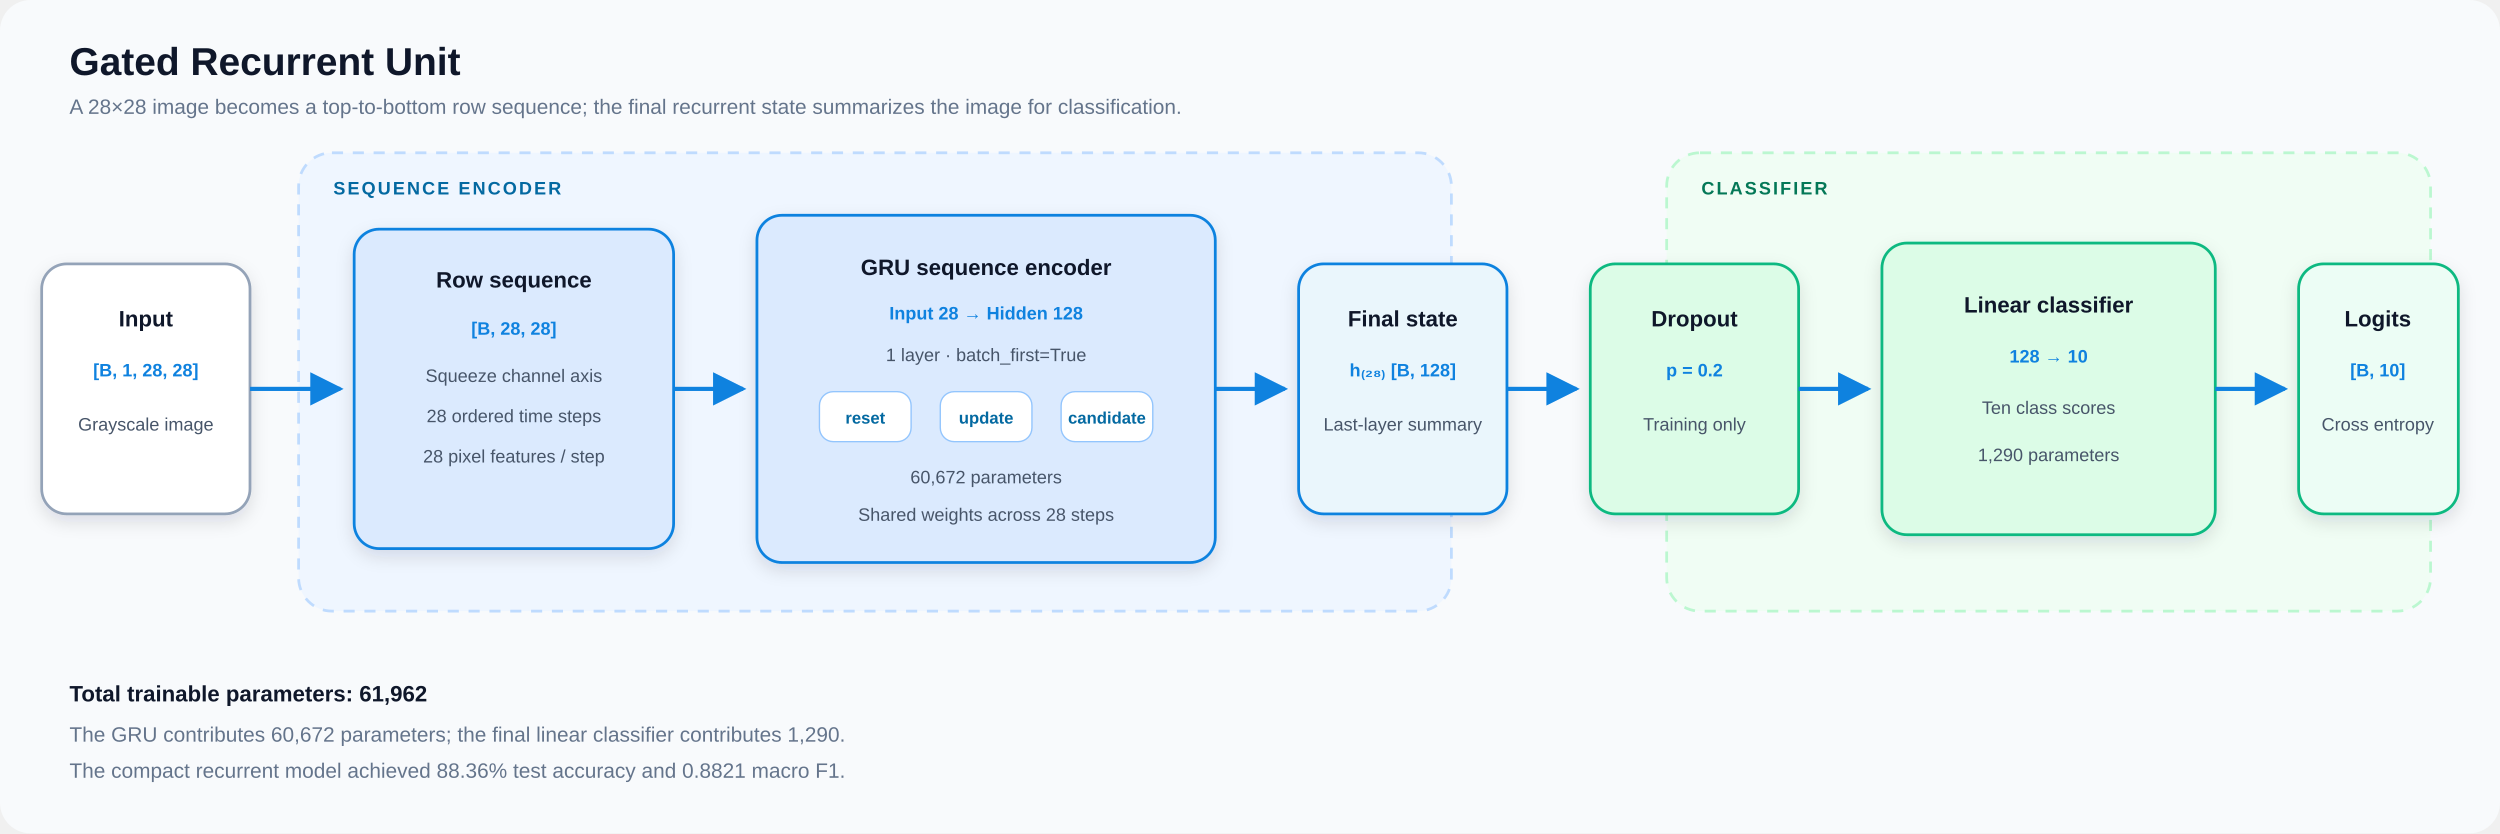
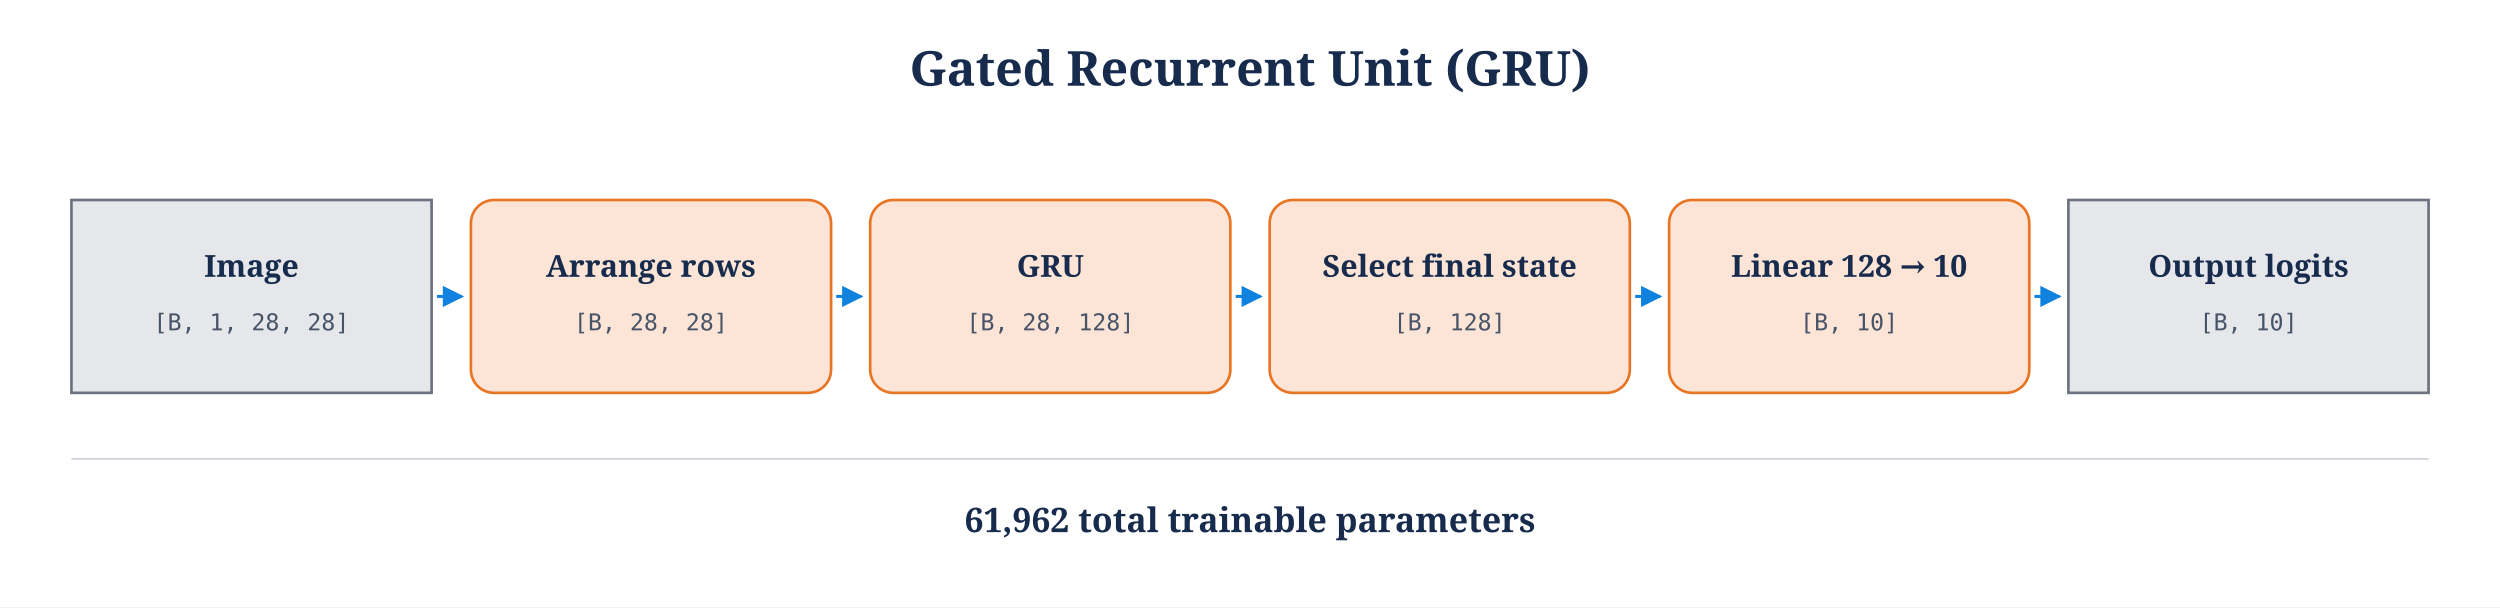
- <svg xmlns="http://www.w3.org/2000/svg" width="1800" height="600" viewBox="0 0 1800 600" role="img" aria-labelledby="title description" style="color-scheme: only light">
+ <svg xmlns="http://www.w3.org/2000/svg" width="1400" height="340" viewBox="0 0 1400 340" role="img" aria-labelledby="title description">
  <defs>
-     <marker id="arrow" viewBox="0 0 10 10" refX="9" refY="5" markerWidth="8" markerHeight="8" orient="auto-start-reverse">
-       <path d="M 0 0 L 10 5 L 0 10 z" fill="#0f82df" />
+     <marker id="arrow" viewBox="0 0 10 10" refX="9" refY="5" markerWidth="7" markerHeight="7" orient="auto">
+       <path d="M 0 0 L 10 5 L 0 10 z" fill="#0F82DF" />
    </marker>
-     <filter id="shadow" x="-20%" y="-20%" width="140%" height="140%">
-       <feDropShadow dx="0" dy="5" stdDeviation="6" flood-color="#0f172a" flood-opacity="0.12" />
-     </filter>
-     <style>
-       .title { font: 700 28px Arial, sans-serif; fill: #0f172a; }
-       .subtitle { font: 15px Arial, sans-serif; fill: #64748b; }
-       .section { font: 700 13px Arial, sans-serif; fill: #0369a1; letter-spacing: 1.5px; }
-       .label { font: 700 16px Arial, sans-serif; fill: #0f172a; }
-       .detail { font: 13px Arial, sans-serif; fill: #475569; }
-       .shape { font: 700 13px Arial, sans-serif; fill: #0f82df; }
-       .gate { font: 700 12px Arial, sans-serif; fill: #0369a1; }
-     </style>
+     <style>.heading{font:600 27px Georgia,serif;fill:#172b4d}.label{font:600 17.0px Georgia,serif;fill:#172b4d}.shape{font:13.0px ui-monospace,monospace;fill:#475467}.count{font:600 19px Georgia,serif;fill:#172b4d}</style>
  </defs>
-   <rect width="1800" height="600" rx="22" fill="#f8fafc" />
-   <text x="50" y="54" class="title">Gated Recurrent Unit</text>
-   <text x="50" y="82" class="subtitle">A 28×28 image becomes a top-to-bottom row sequence; the final recurrent state summarizes the image for classification.</text>
-   <rect x="215" y="110" width="830" height="330" rx="24" fill="#eff6ff" stroke="#bfdbfe" stroke-width="2" stroke-dasharray="8 7" />
-   <text x="240" y="140" class="section">SEQUENCE ENCODER</text>
-   <rect x="1200" y="110" width="550" height="330" rx="24" fill="#f0fdf4" stroke="#bbf7d0" stroke-width="2" stroke-dasharray="8 7" />
-   <text x="1225" y="140" class="section" style="fill:#047857">CLASSIFIER</text>
-   <g filter="url(#shadow)">
-     <rect x="30" y="190" width="150" height="180" rx="18" fill="#ffffff" stroke="#94a3b8" stroke-width="2" />
-     <rect x="255" y="165" width="230" height="230" rx="18" fill="#dbeafe" stroke="#0f82df" stroke-width="2" />
-     <rect x="545" y="155" width="330" height="250" rx="18" fill="#dbeafe" stroke="#0f82df" stroke-width="2" />
-     <rect x="935" y="190" width="150" height="180" rx="18" fill="#eaf6fc" stroke="#0f82df" stroke-width="2" />
-     <rect x="1145" y="190" width="150" height="180" rx="18" fill="#dcfce7" stroke="#10b981" stroke-width="2" />
-     <rect x="1355" y="175" width="240" height="210" rx="18" fill="#dcfce7" stroke="#10b981" stroke-width="2" />
-     <rect x="1655" y="190" width="115" height="180" rx="18" fill="#ecfdf5" stroke="#10b981" stroke-width="2" />
-   </g>
-   <text x="105" y="235" text-anchor="middle" class="label">Input</text>
-   <text x="105" y="271" text-anchor="middle" class="shape">[B, 1, 28, 28]</text>
-   <text x="105" y="310" text-anchor="middle" class="detail">Grayscale image</text>
-   <text x="370" y="207" text-anchor="middle" class="label">Row sequence</text>
-   <text x="370" y="241" text-anchor="middle" class="shape">[B, 28, 28]</text>
-   <text x="370" y="275" text-anchor="middle" class="detail">Squeeze channel axis</text>
-   <text x="370" y="304" text-anchor="middle" class="detail">28 ordered time steps</text>
-   <text x="370" y="333" text-anchor="middle" class="detail">28 pixel features / step</text>
-   <text x="710" y="198" text-anchor="middle" class="label">GRU sequence encoder</text>
-   <text x="710" y="230" text-anchor="middle" class="shape">Input 28 → Hidden 128</text>
-   <text x="710" y="260" text-anchor="middle" class="detail">1 layer · batch_first=True</text>
-   <g>
-     <rect x="590" y="282" width="66" height="36" rx="10" fill="#ffffff" stroke="#93c5fd" />
-     <rect x="677" y="282" width="66" height="36" rx="10" fill="#ffffff" stroke="#93c5fd" />
-     <rect x="764" y="282" width="66" height="36" rx="10" fill="#ffffff" stroke="#93c5fd" />
-     <text x="623" y="305" text-anchor="middle" class="gate">reset</text>
-     <text x="710" y="305" text-anchor="middle" class="gate">update</text>
-     <text x="797" y="305" text-anchor="middle" class="gate">candidate</text>
-   </g>
-   <text x="710" y="348" text-anchor="middle" class="detail">60,672 parameters</text>
-   <text x="710" y="375" text-anchor="middle" class="detail">Shared weights across 28 steps</text>
-   <text x="1010" y="235" text-anchor="middle" class="label">Final state</text>
-   <text x="1010" y="271" text-anchor="middle" class="shape">h₍₂₈₎ [B, 128]</text>
-   <text x="1010" y="310" text-anchor="middle" class="detail">Last-layer summary</text>
-   <text x="1220" y="235" text-anchor="middle" class="label">Dropout</text>
-   <text x="1220" y="271" text-anchor="middle" class="shape">p = 0.2</text>
-   <text x="1220" y="310" text-anchor="middle" class="detail">Training only</text>
-   <text x="1475" y="225" text-anchor="middle" class="label">Linear classifier</text>
-   <text x="1475" y="261" text-anchor="middle" class="shape">128 → 10</text>
-   <text x="1475" y="298" text-anchor="middle" class="detail">Ten class scores</text>
-   <text x="1475" y="332" text-anchor="middle" class="detail">1,290 parameters</text>
-   <text x="1712" y="235" text-anchor="middle" class="label">Logits</text>
-   <text x="1712" y="271" text-anchor="middle" class="shape">[B, 10]</text>
-   <text x="1712" y="310" text-anchor="middle" class="detail">Cross entropy</text>
-   <g fill="none" stroke="#0f82df" stroke-width="3" marker-end="url(#arrow)">
-     <path d="M 180 280 H 245" />
-     <path d="M 485 280 H 535" />
-     <path d="M 875 280 H 925" />
-     <path d="M 1085 280 H 1135" />
-     <path d="M 1295 280 H 1345" />
-     <path d="M 1595 280 H 1645" />
-   </g>
-   <text x="50" y="505" class="label">Total trainable parameters: 61,962</text>
-   <text x="50" y="534" class="subtitle">The GRU contributes 60,672 parameters; the final linear classifier contributes 1,290.</text>
-   <text x="50" y="560" class="subtitle">The compact recurrent model achieved 88.36% test accuracy and 0.8821 macro F1.</text>
+   <rect width="100%" height="100%" fill="#fff" />
+   <text x="700" y="48" text-anchor="middle" class="heading">Gated Recurrent Unit (GRU)</text>
+   <rect x="40.0" y="112" width="201.7" height="108" rx="0" fill="#E5E7EB" stroke="#6B7280" stroke-width="1.5" />
+   <text x="140.8" y="155" text-anchor="middle" class="label">Image</text>
+   <text x="140.8" y="185" text-anchor="middle" class="shape">[B, 1, 28, 28]</text>
+   <path d="M 244.7 166.0 H 258.7" fill="none" stroke="#0F82DF" stroke-width="1.7" marker-end="url(#arrow)" />
+   <rect x="263.7" y="112" width="201.7" height="108" rx="13" fill="#FCE4D6" stroke="#E87524" stroke-width="1.5" />
+   <text x="364.5" y="155" text-anchor="middle" class="label">Arrange rows</text>
+   <text x="364.5" y="185" text-anchor="middle" class="shape">[B, 28, 28]</text>
+   <path d="M 468.3 166.0 H 482.3" fill="none" stroke="#0F82DF" stroke-width="1.7" marker-end="url(#arrow)" />
+   <rect x="487.3" y="112" width="201.7" height="108" rx="13" fill="#FCE4D6" stroke="#E87524" stroke-width="1.5" />
+   <text x="588.2" y="155" text-anchor="middle" class="label">GRU</text>
+   <text x="588.2" y="185" text-anchor="middle" class="shape">[B, 28, 128]</text>
+   <path d="M 692.0 166.0 H 706.0" fill="none" stroke="#0F82DF" stroke-width="1.7" marker-end="url(#arrow)" />
+   <rect x="711.0" y="112" width="201.7" height="108" rx="13" fill="#FCE4D6" stroke="#E87524" stroke-width="1.5" />
+   <text x="811.8" y="155" text-anchor="middle" class="label">Select final state</text>
+   <text x="811.8" y="185" text-anchor="middle" class="shape">[B, 128]</text>
+   <path d="M 915.7 166.0 H 929.7" fill="none" stroke="#0F82DF" stroke-width="1.7" marker-end="url(#arrow)" />
+   <rect x="934.7" y="112" width="201.7" height="108" rx="13" fill="#FCE4D6" stroke="#E87524" stroke-width="1.5" />
+   <text x="1035.5" y="155" text-anchor="middle" class="label">Linear 128 → 10</text>
+   <text x="1035.5" y="185" text-anchor="middle" class="shape">[B, 10]</text>
+   <path d="M 1139.3 166.0 H 1153.3" fill="none" stroke="#0F82DF" stroke-width="1.7" marker-end="url(#arrow)" />
+   <rect x="1158.3" y="112" width="201.7" height="108" rx="0" fill="#E5E7EB" stroke="#6B7280" stroke-width="1.5" />
+   <text x="1259.2" y="155" text-anchor="middle" class="label">Output logits</text>
+   <text x="1259.2" y="185" text-anchor="middle" class="shape">[B, 10]</text>
+   <line x1="40" y1="257" x2="1360" y2="257" stroke="#D0D5DD" stroke-width="1" />
+   <text x="700.0" y="298" text-anchor="middle" class="count">61,962 total trainable parameters</text>
</svg>
